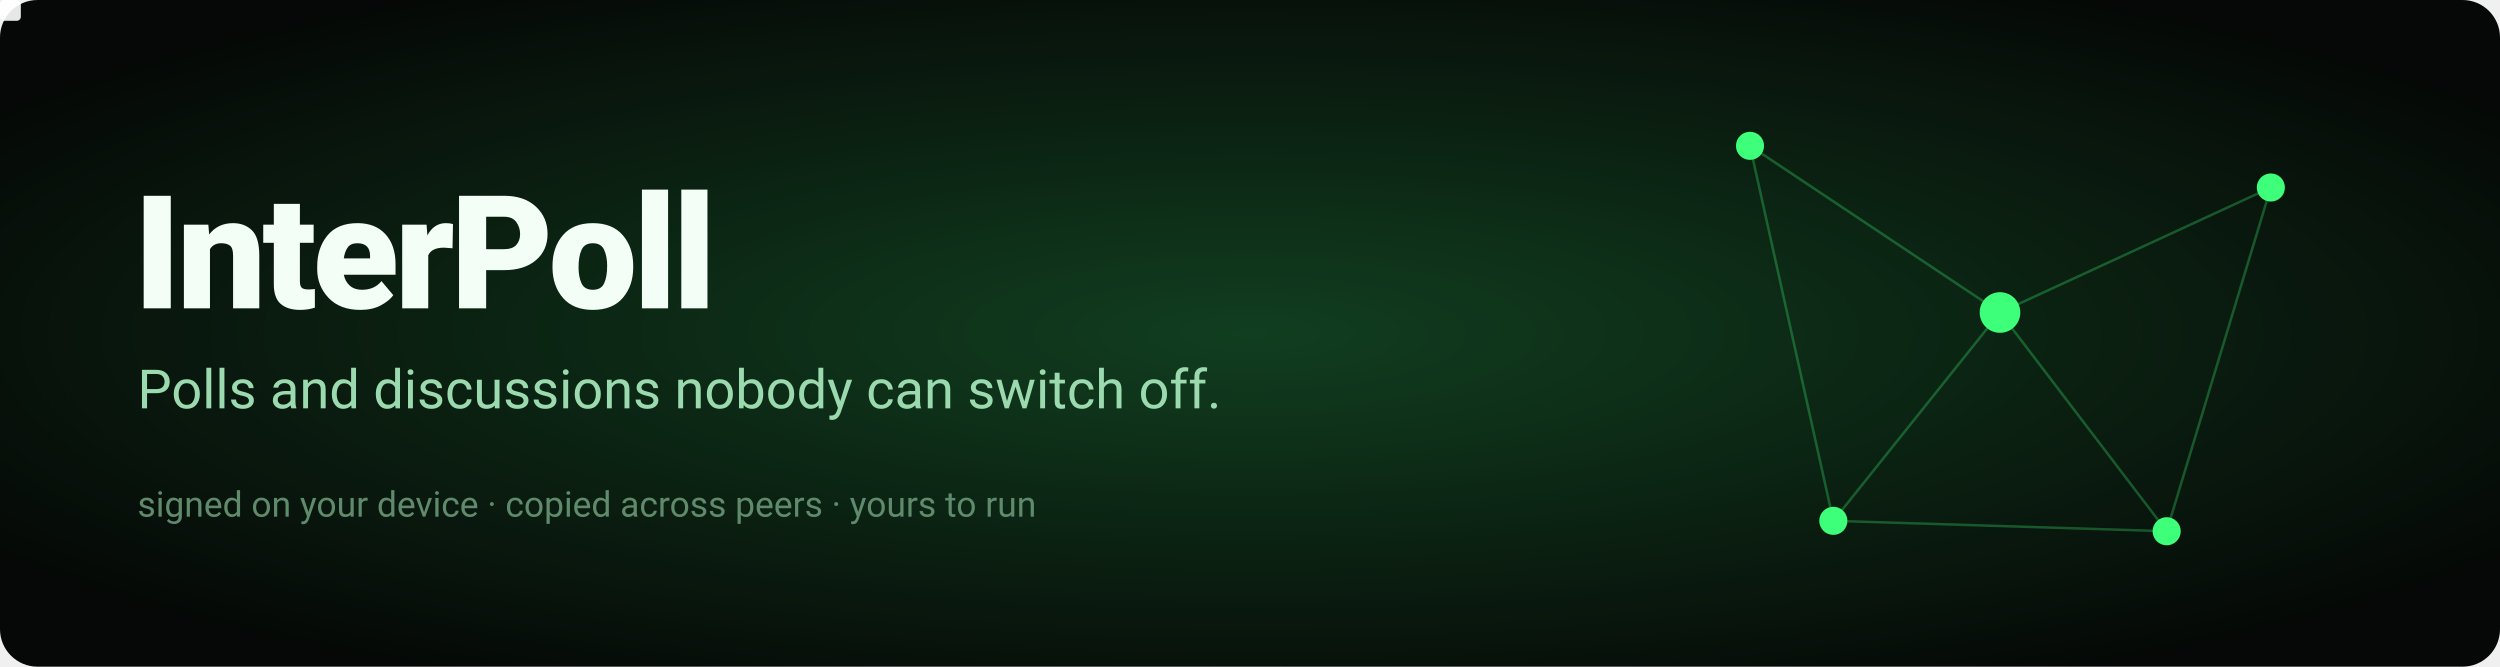
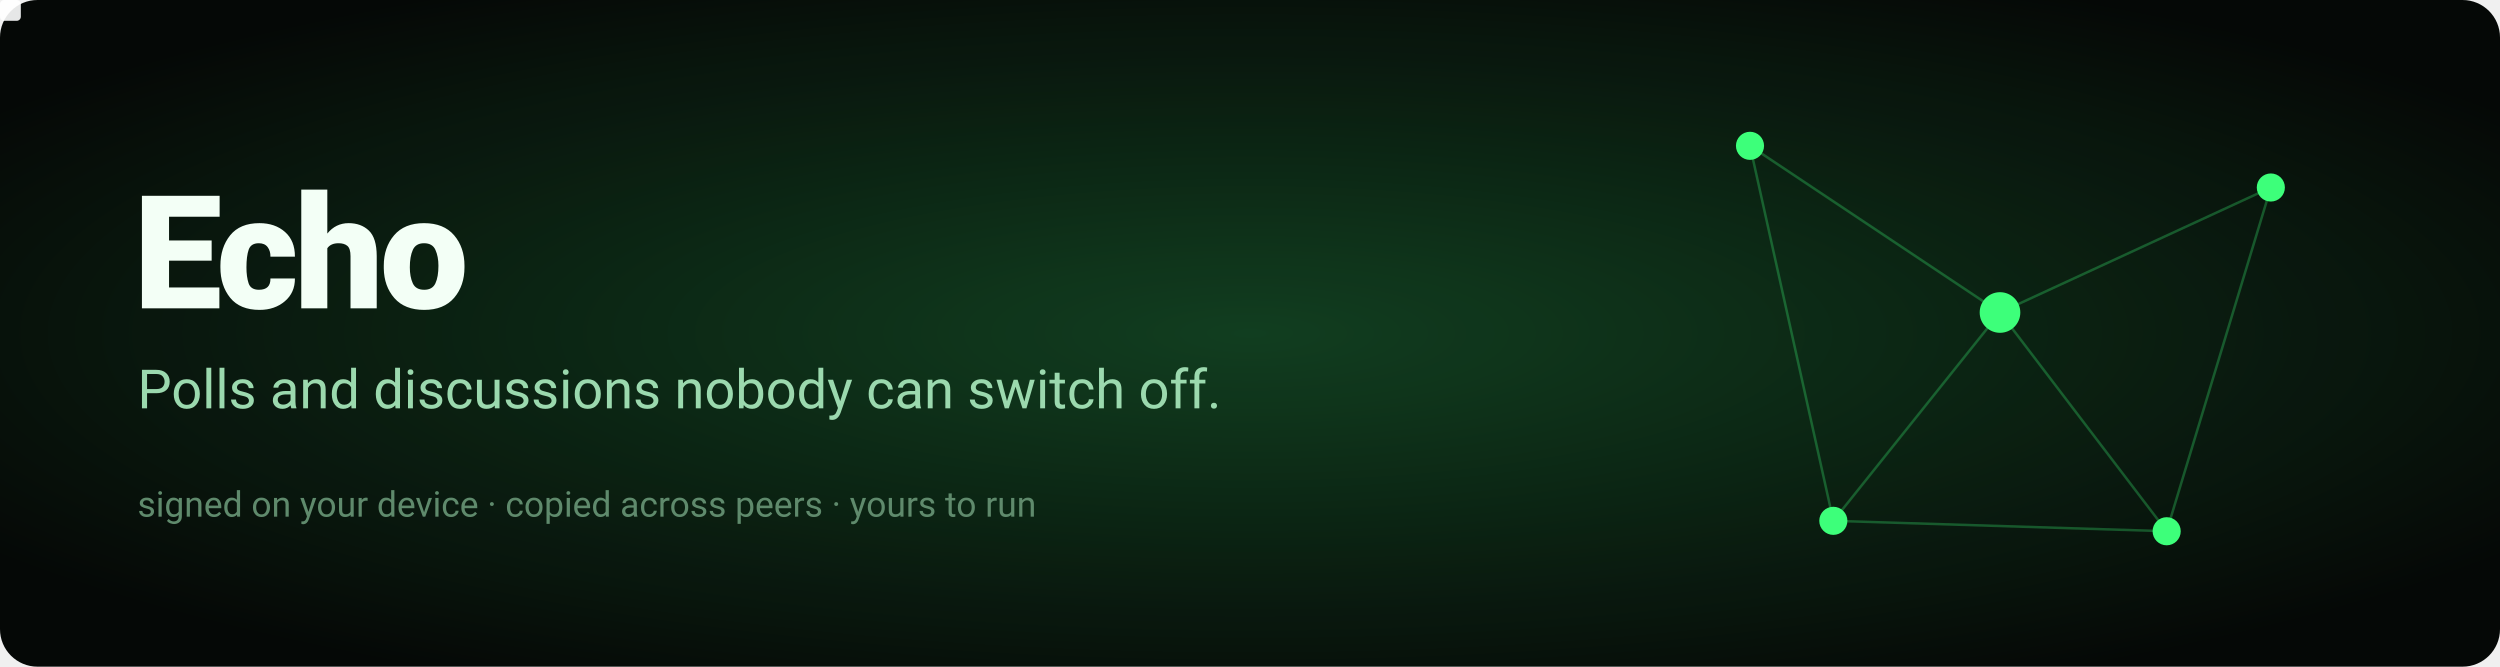
- <svg xmlns="http://www.w3.org/2000/svg" viewBox="0 0 1200 320" width="1200" height="320" role="img" aria-label="InterPoll: polls and discussions nobody can switch off">
+ <svg xmlns="http://www.w3.org/2000/svg" viewBox="0 0 1200 320" width="1200" height="320" role="img" aria-label="Echo: polls and discussions nobody can switch off">
  <defs>
    <radialGradient id="glow" cx="50%" cy="50%" r="60%">
      <stop offset="0" stop-color="#3dff7a" stop-opacity=".22" />
      <stop offset="1" stop-color="#3dff7a" stop-opacity="0" />
    </radialGradient>
    <style>
      .t{font-family:ui-sans-serif,system-ui,-apple-system,"Segoe UI",Roboto,sans-serif}
      .edge{stroke:#3dff7a;stroke-opacity:.28;stroke-width:1.2;fill:none}
      .node{fill:#3dff7a}
      .ring{fill:none;stroke:#3dff7a;stroke-width:1.5;transform-box:fill-box;transform-origin:center;animation:ping 3.2s ease-out infinite}
      .d2{animation-delay:.8s}.d3{animation-delay:1.6s}.d4{animation-delay:2.4s}
      @keyframes ping{0%{transform:scale(.4);opacity:.9}100%{transform:scale(2.6);opacity:0}}
      @media (prefers-reduced-motion:reduce){.ring{animation:none;opacity:.4}}
    </style>
  </defs>
  <rect width="1200" height="320" rx="18" fill="#050806" />
  <rect width="1200" height="320" rx="18" fill="url(#glow)" />
  <g class="edge">
    <path d="M840 70 L960 150 L1090 90" />
    <path d="M960 150 L880 250 L1040 255" />
    <path d="M840 70 L880 250" />
    <path d="M1090 90 L1040 255" />
    <path d="M960 150 L1040 255" />
  </g>
  <g>
    <circle class="node" cx="840" cy="70" r="6" />
    <circle class="ring" cx="840" cy="70" r="6" />
    <circle class="node" cx="960" cy="150" r="9" />
    <circle class="ring d2" cx="960" cy="150" r="9" />
    <circle class="node" cx="1090" cy="90" r="6" />
    <circle class="ring d3" cx="1090" cy="90" r="6" />
    <circle class="node" cx="880" cy="250" r="6" />
    <circle class="ring d4" cx="880" cy="250" r="6" />
    <circle class="node" cx="1040" cy="255" r="6" />
    <circle class="ring d2" cx="1040" cy="255" r="6" />
  </g>
  <rect width="10" height="10" rx="2" fill="#fff" opacity=".9">
    <animateMotion dur="4s" repeatCount="indefinite" path="M835 65 L955 145 L1085 85 L955 145 L1035 250 L875 245 Z" />
  </rect>
-   <text class="t" x="64" y="148" font-size="76" font-weight="800" fill="#f3fff6" letter-spacing="-2">InterPoll</text>
+   <text class="t" x="64" y="148" font-size="76" font-weight="800" fill="#f3fff6" letter-spacing="-2">Echo</text>
  <text class="t" x="66" y="196" font-size="26" fill="#9bd9ae">Polls and discussions nobody can switch off.</text>
  <text class="t" x="66" y="248" font-size="17" fill="#5f8a6c">signed on your device  ·  copied across peers  ·  yours to run</text>
</svg>
